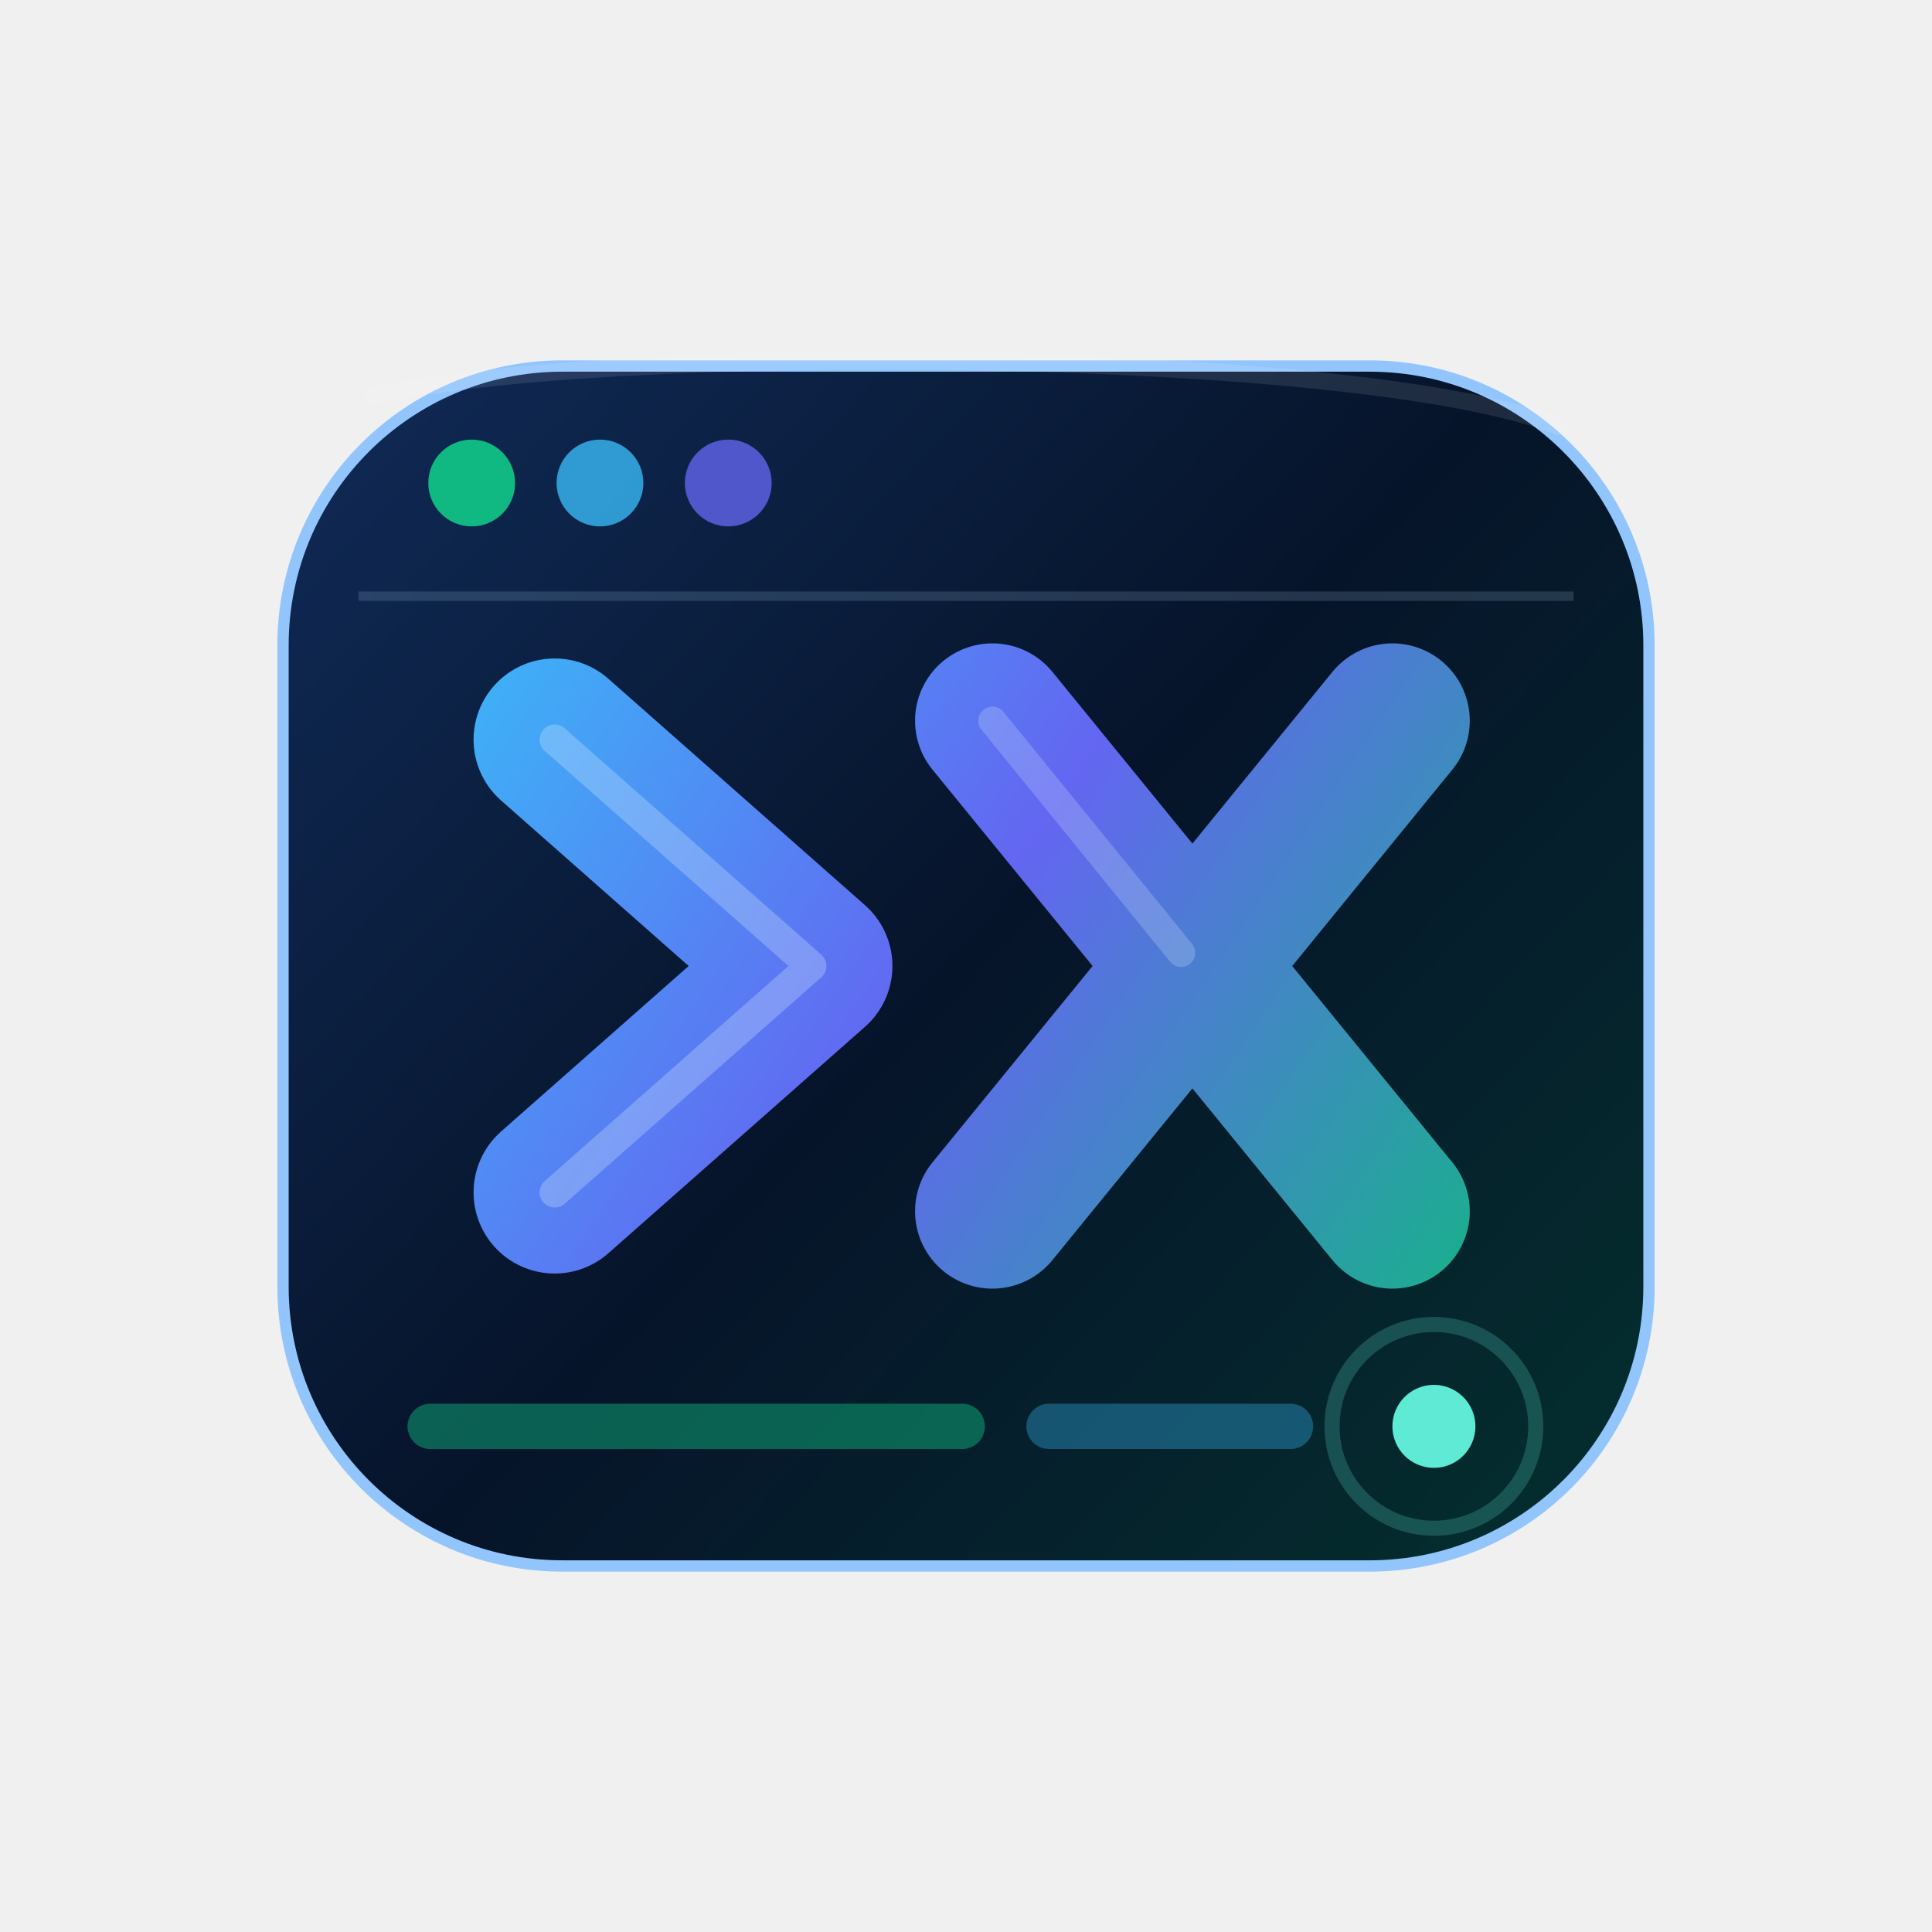
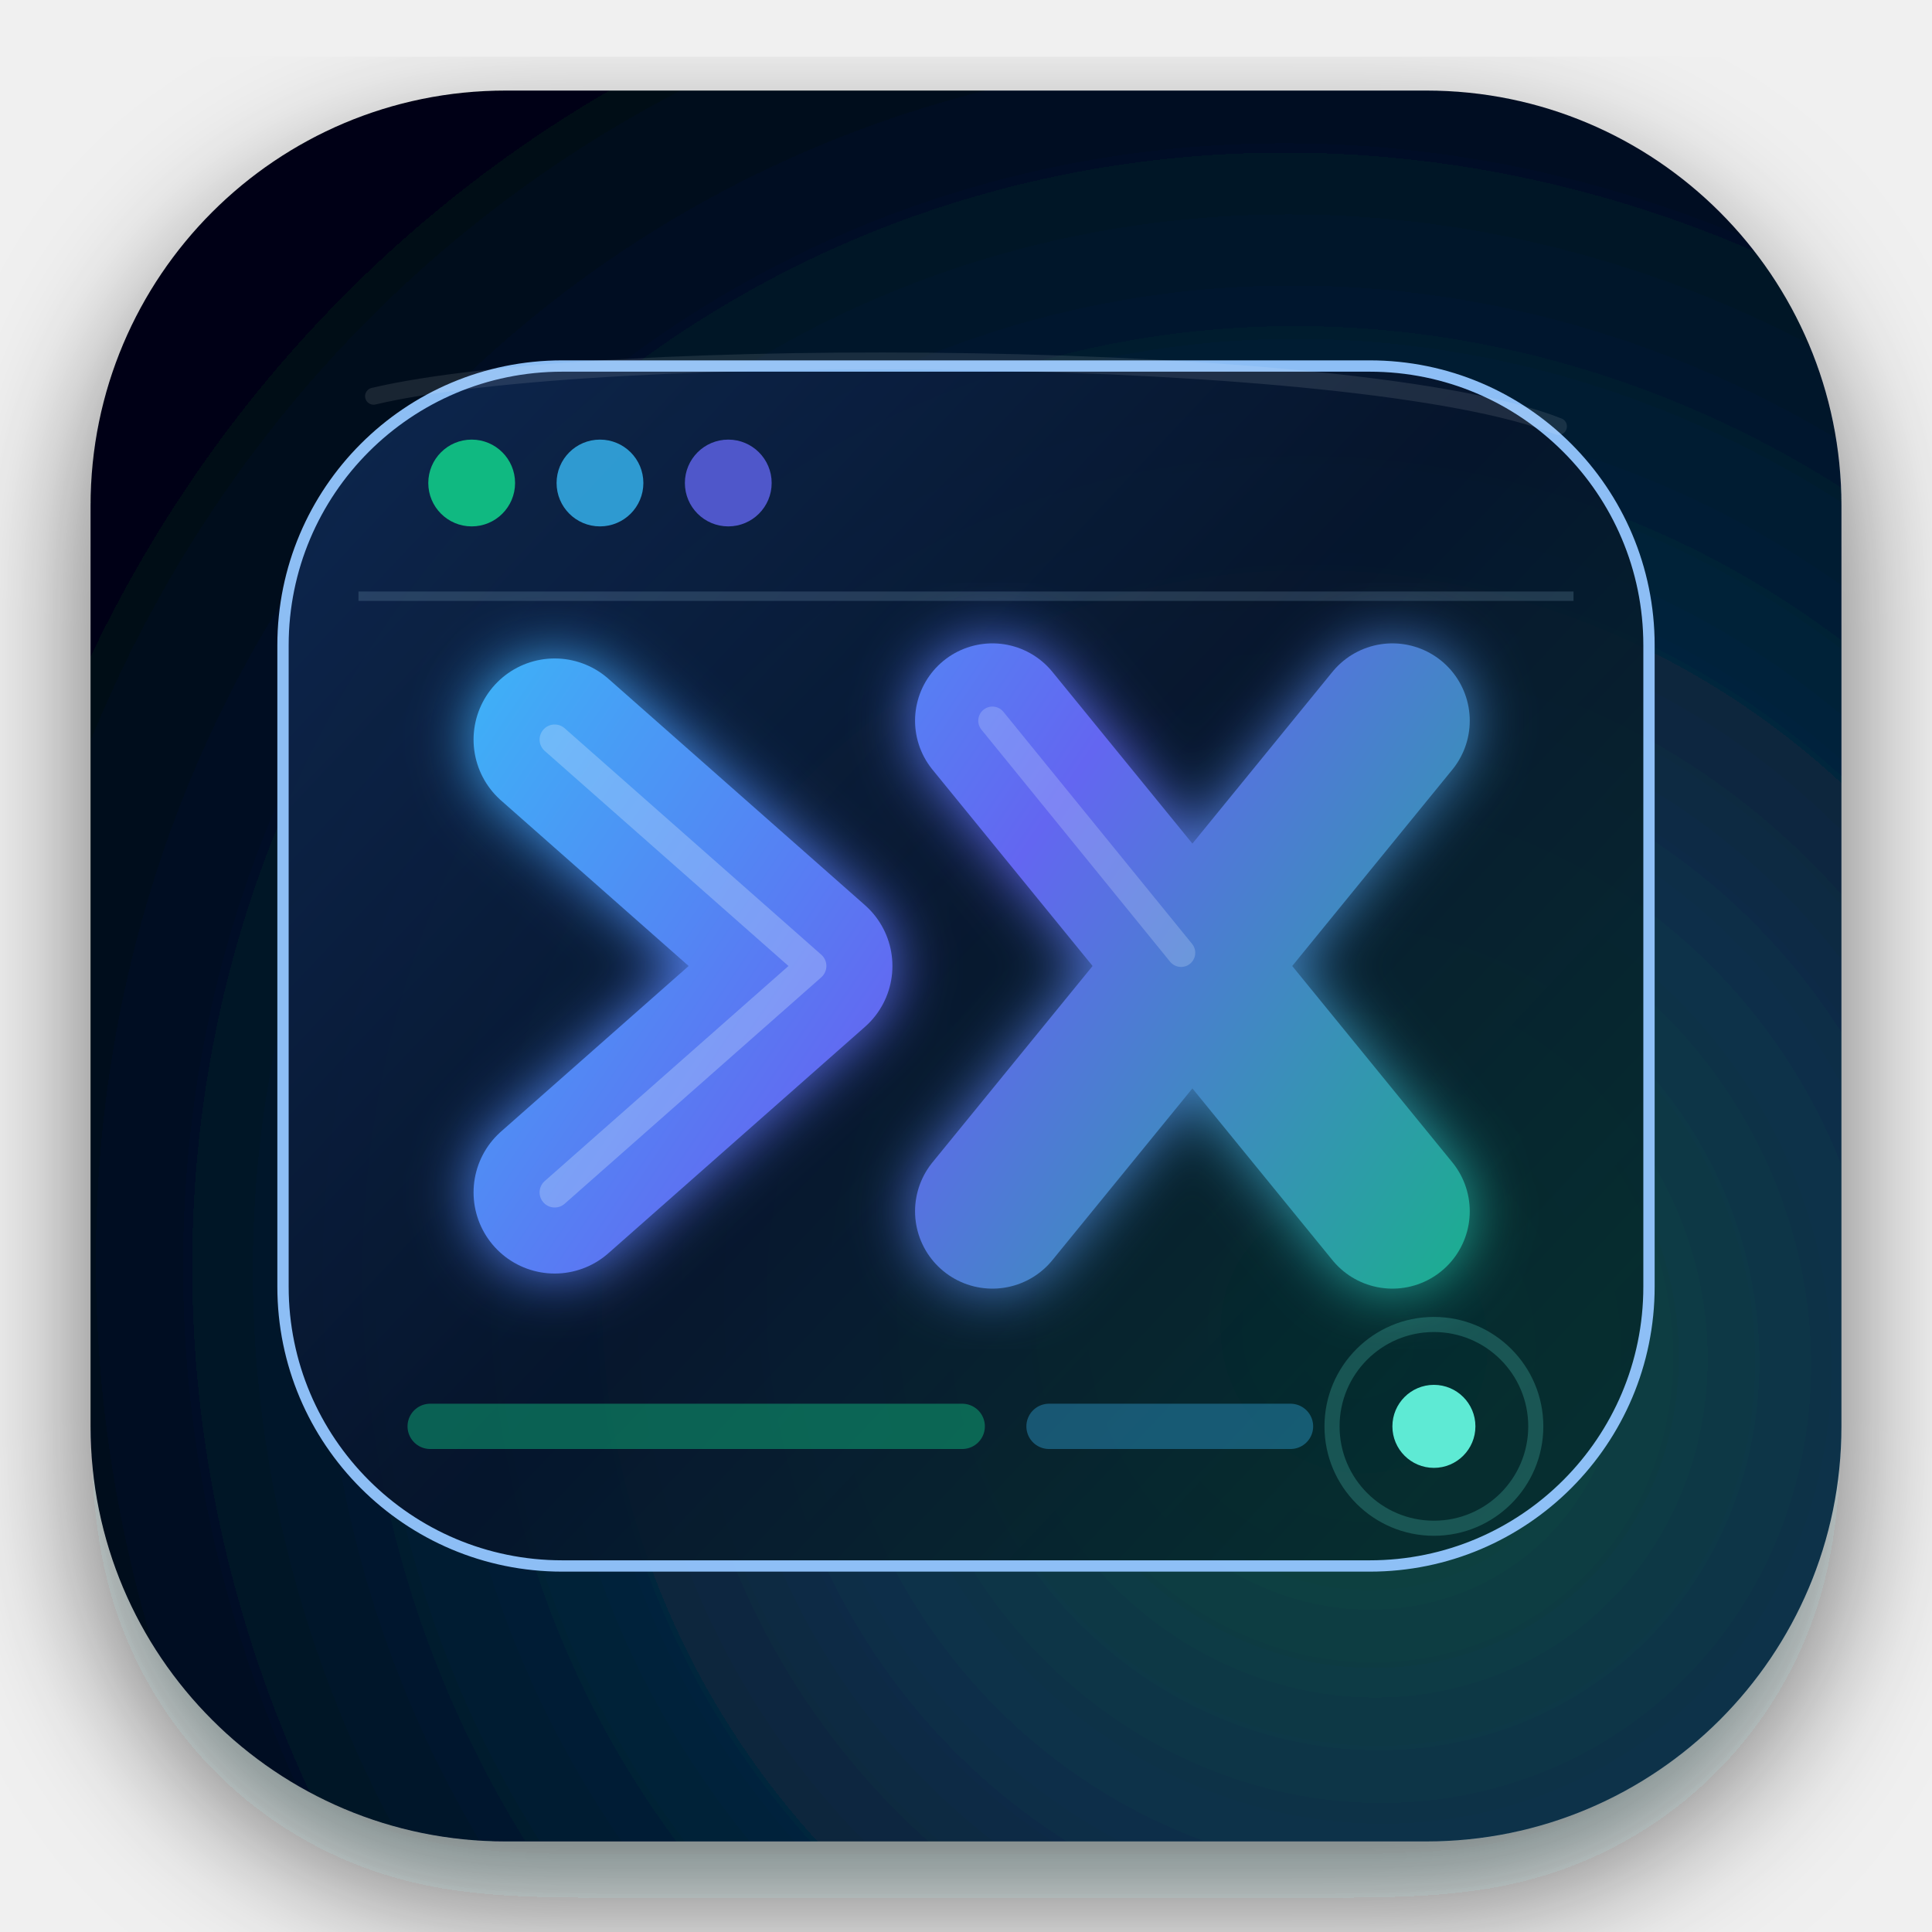
<svg xmlns="http://www.w3.org/2000/svg" viewBox="0 0 1024 1024" fill="none">
  <defs>
    <linearGradient id="terminal-flow" x1="216" y1="328" x2="804" y2="724" gradientUnits="userSpaceOnUse">
      <stop offset="0" stop-color="#38bdf8" />
      <stop offset="0.48" stop-color="#6366f1" />
      <stop offset="1" stop-color="#10b981" />
    </linearGradient>
    <linearGradient id="terminal-panel" x1="174" y1="194" x2="850" y2="830" gradientUnits="userSpaceOnUse">
-       <stop offset="0" stop-color="#102a56" />
-       <stop offset="0.5" stop-color="#06142a" />
-       <stop offset="1" stop-color="#042f2e" />
+       <stop offset="0" stop-color="#102a56" stop-opacity="0.9" />
+       <stop offset="0.5" stop-color="#06142a" stop-opacity="0.88" />
+       <stop offset="1" stop-color="#042f2e" stop-opacity="0.92" />
    </linearGradient>
+     <radialGradient id="terminal-bg" cx="0" cy="0" r="1" gradientUnits="userSpaceOnUse" gradientTransform="translate(720 704) rotate(-136) scale(770 730)">
+       <stop offset="0" stop-color="#064e3b" />
+       <stop offset="0.38" stop-color="#082f49" />
+       <stop offset="1" stop-color="#020617" />
+     </radialGradient>
+     <filter id="terminal-shadow" x="-16%" y="-16%" width="132%" height="132%" color-interpolation-filters="sRGB">
+       <feDropShadow dx="0" dy="30" stdDeviation="36" flood-color="#000814" flood-opacity="0.54" />
+     </filter>
+     <filter id="terminal-glow" x="-28%" y="-28%" width="156%" height="156%" color-interpolation-filters="sRGB">
+       <feGaussianBlur stdDeviation="16" result="blur" />
+       <feMerge>
+         <feMergeNode in="blur" />
+         <feMergeNode in="SourceGraphic" />
+       </feMerge>
+     </filter>
  </defs>
-   <rect x="150" y="194" width="724" height="636" rx="148" fill="url(#terminal-panel)" stroke="#93c5fd" stroke-width="6" />
+   <rect x="48" y="48" width="928" height="928" rx="220" fill="url(#terminal-bg)" filter="url(#terminal-shadow)" />
+   <rect x="150" y="194" width="724" height="636" rx="148" fill="url(#terminal-panel)" stroke="#93c5fd" stroke-width="6" opacity="0.96" />
  <path d="M190 316H834" stroke="#bae6fd" stroke-width="5" opacity="0.16" />
  <circle cx="250" cy="256" r="23" fill="#10b981" />
  <circle cx="318" cy="256" r="23" fill="#38bdf8" opacity="0.78" />
  <circle cx="386" cy="256" r="23" fill="#6366f1" opacity="0.78" />
  <path d="M198 210C316 182 720 184 826 226" stroke="#ffffff" stroke-width="9" stroke-linecap="round" opacity="0.1" />
-   <path d="M294 392L430 512L294 632" stroke="url(#terminal-flow)" stroke-width="86" stroke-linecap="round" stroke-linejoin="round" />
-   <path d="M526 382L738 642" stroke="url(#terminal-flow)" stroke-width="82" stroke-linecap="round" />
-   <path d="M738 382L526 642" stroke="url(#terminal-flow)" stroke-width="82" stroke-linecap="round" />
+   <g filter="url(#terminal-glow)" stroke-linecap="round" stroke-linejoin="round">
+     <path d="M294 392L430 512L294 632" stroke="url(#terminal-flow)" stroke-width="86" />
+     <path d="M526 382L738 642" stroke="url(#terminal-flow)" stroke-width="82" />
+     <path d="M738 382L526 642" stroke="url(#terminal-flow)" stroke-width="82" />
+   </g>
  <path d="M294 392L430 512L294 632" stroke="#e0f2fe" stroke-width="16" stroke-linecap="round" stroke-linejoin="round" opacity="0.28" />
  <path d="M526 382L626 505" stroke="#e0f2fe" stroke-width="15" stroke-linecap="round" opacity="0.22" />
  <path d="M228 756H510" stroke="#10b981" stroke-width="24" stroke-linecap="round" opacity="0.46" />
  <path d="M556 756H684" stroke="#38bdf8" stroke-width="24" stroke-linecap="round" opacity="0.34" />
  <circle cx="760" cy="756" r="22" fill="#5eead4" />
  <circle cx="760" cy="756" r="54" stroke="#5eead4" stroke-width="8" opacity="0.22" />
</svg>
